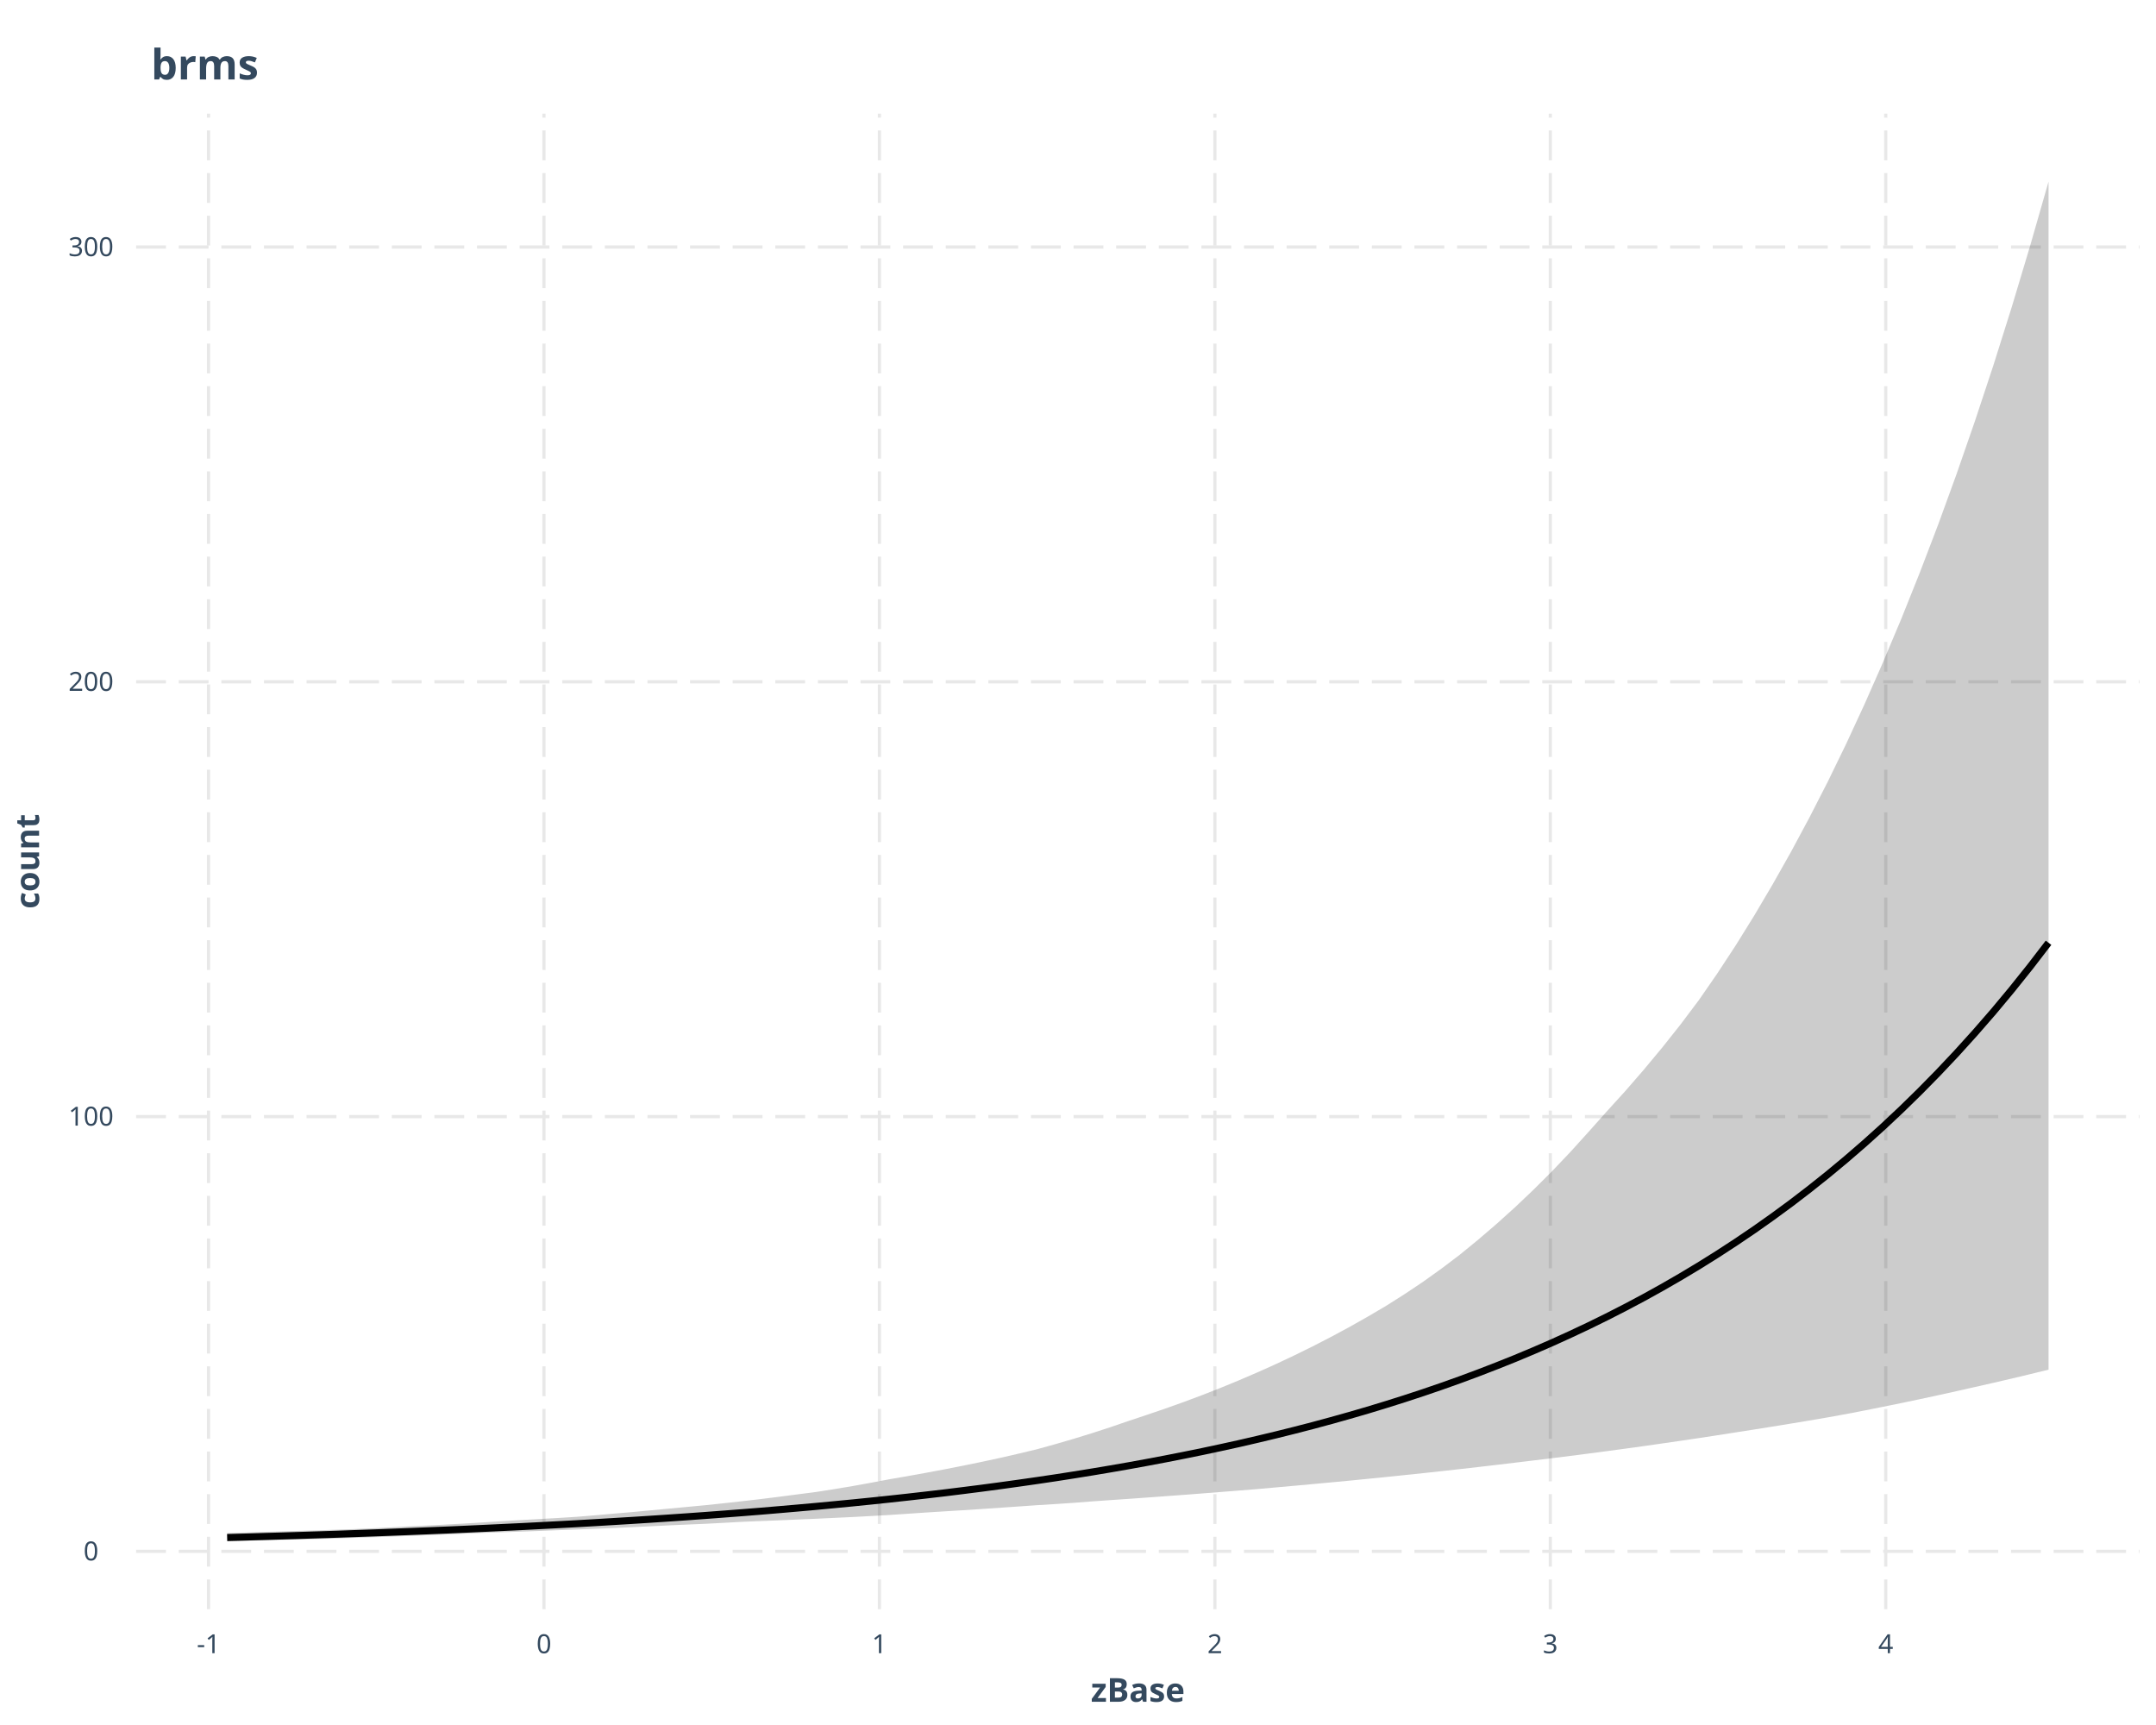
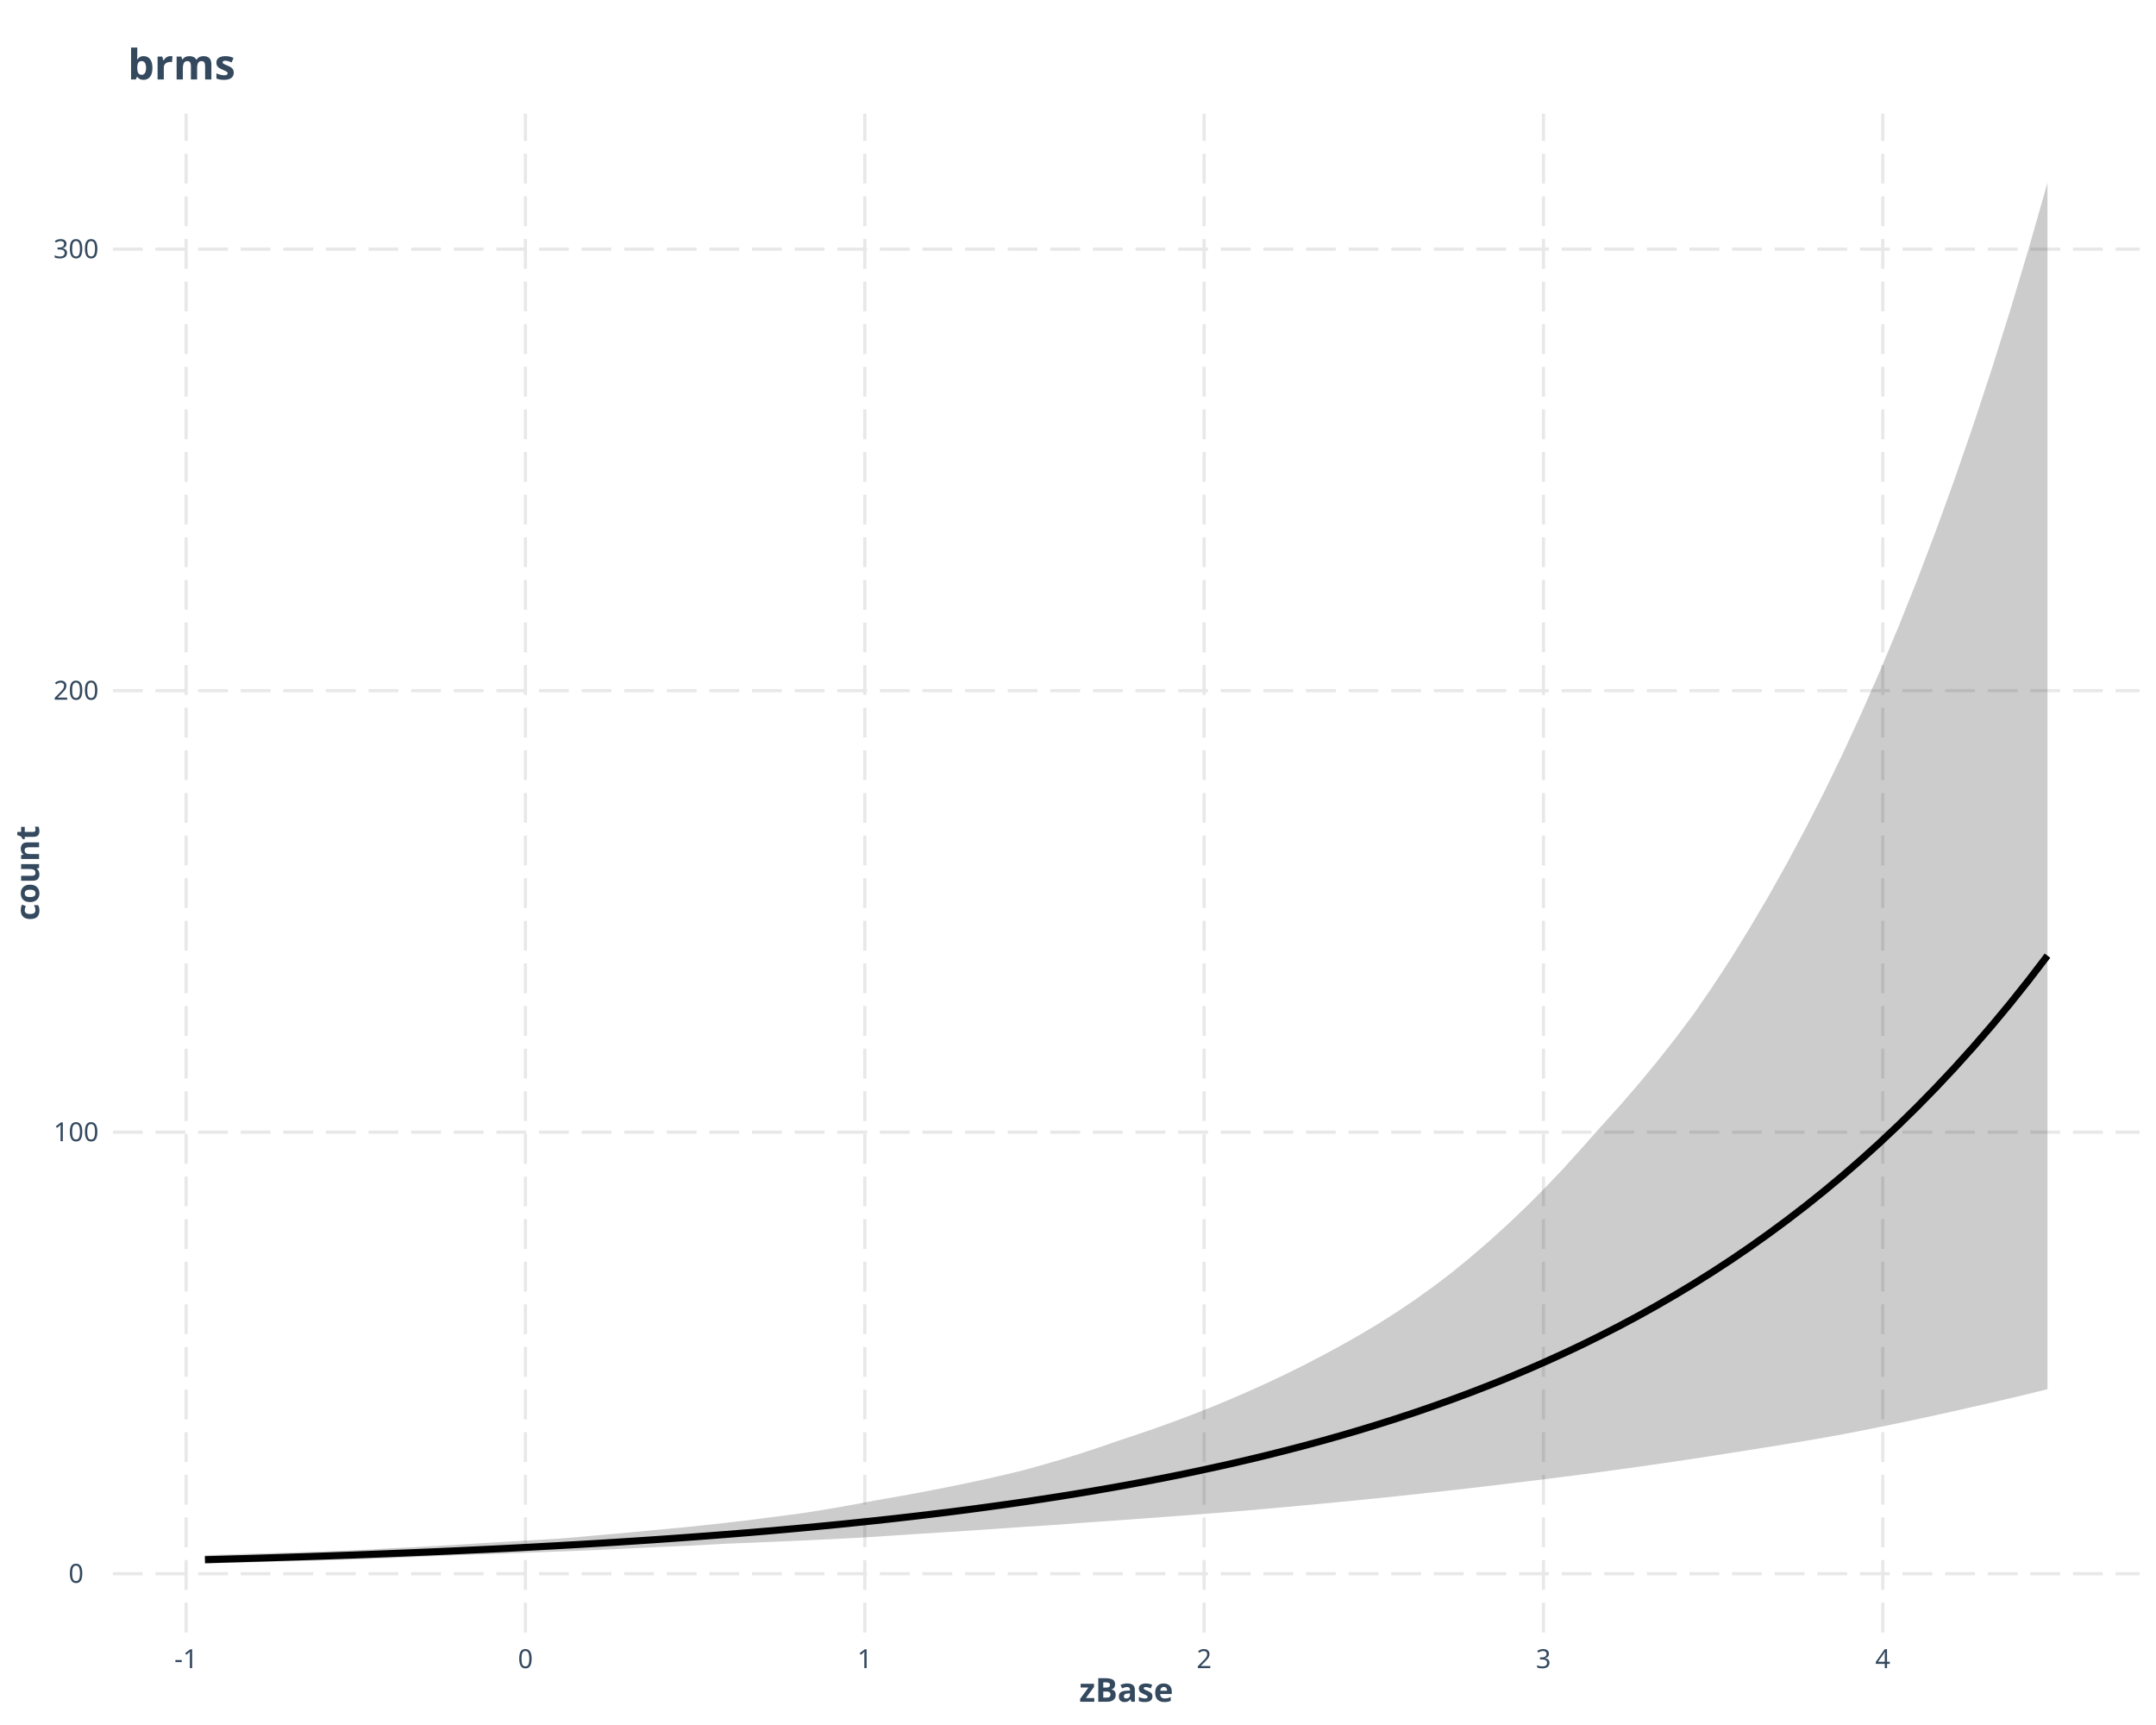
<svg xmlns="http://www.w3.org/2000/svg" class="svglite" data-engine-version="2.0" width="720.00pt" height="576.00pt" viewBox="0 0 720.00 576.00">
  <defs>
    <style type="text/css">
    .svglite line, .svglite polyline, .svglite polygon, .svglite path, .svglite rect, .svglite circle {
      fill: none;
      stroke: #000000;
      stroke-linecap: round;
      stroke-linejoin: round;
      stroke-miterlimit: 10.00;
    }
  </style>
  </defs>
  <rect width="100%" height="100%" style="stroke: none; fill: #FFFFFF;" />
  <defs>
    <clipPath id="cpMC4wMHw3MjAuMDB8MC4wMHw1NzYuMDA=">
      <rect x="0.00" y="0.00" width="720.00" height="576.00" />
    </clipPath>
  </defs>
  <g clip-path="url(#cpMC4wMHw3MjAuMDB8MC4wMHw1NzYuMDA=)">
    <rect x="0.00" y="0.00" width="720.00" height="576.00" style="stroke-width: 1.07; stroke: #FFFFFF; fill: #FFFFFF;" />
  </g>
  <defs>
-     <clipPath id="cpNDUuNDZ8NzE0LjUyfDM3Ljk1fDUzNy4zNA==">
-       <rect x="45.46" y="37.95" width="669.06" height="499.40" />
+     <clipPath id="cpMzcuNjl8NzE0LjUyfDM3Ljk1fDU0NS4xMQ==">
+       <rect x="37.69" y="37.95" width="676.83" height="507.17" />
    </clipPath>
  </defs>
-   <g clip-path="url(#cpNDUuNDZ8NzE0LjUyfDM3Ljk1fDUzNy4zNA==)">
-     <rect x="45.46" y="37.95" width="669.06" height="499.40" style="stroke-width: 0.00; stroke: #FFFFFF; fill: #FFFFFF;" />
-     <polyline points="45.46,518.01 714.52,518.01 " style="stroke-width: 1.07; stroke: #E8E8E8; stroke-dasharray: 9.96,4.27; stroke-linecap: butt;" />
-     <polyline points="45.46,372.84 714.52,372.84 " style="stroke-width: 1.07; stroke: #E8E8E8; stroke-dasharray: 9.96,4.27; stroke-linecap: butt;" />
-     <polyline points="45.46,227.66 714.52,227.66 " style="stroke-width: 1.07; stroke: #E8E8E8; stroke-dasharray: 9.96,4.27; stroke-linecap: butt;" />
-     <polyline points="45.46,82.49 714.52,82.49 " style="stroke-width: 1.07; stroke: #E8E8E8; stroke-dasharray: 9.96,4.27; stroke-linecap: butt;" />
-     <polyline points="69.64,537.34 69.64,37.95 " style="stroke-width: 1.07; stroke: #E8E8E8; stroke-dasharray: 9.96,4.27; stroke-linecap: butt;" />
-     <polyline points="181.66,537.34 181.66,37.95 " style="stroke-width: 1.07; stroke: #E8E8E8; stroke-dasharray: 9.96,4.27; stroke-linecap: butt;" />
-     <polyline points="293.68,537.34 293.68,37.95 " style="stroke-width: 1.07; stroke: #E8E8E8; stroke-dasharray: 9.96,4.27; stroke-linecap: butt;" />
-     <polyline points="405.71,537.34 405.71,37.95 " style="stroke-width: 1.07; stroke: #E8E8E8; stroke-dasharray: 9.96,4.27; stroke-linecap: butt;" />
-     <polyline points="517.73,537.34 517.73,37.95 " style="stroke-width: 1.07; stroke: #E8E8E8; stroke-dasharray: 9.96,4.27; stroke-linecap: butt;" />
-     <polyline points="629.75,537.34 629.75,37.95 " style="stroke-width: 1.07; stroke: #E8E8E8; stroke-dasharray: 9.96,4.27; stroke-linecap: butt;" />
-     <polyline points="75.87,513.41 82.01,513.24 88.16,513.06 94.30,512.88 100.45,512.69 106.59,512.49 112.73,512.29 118.88,512.07 125.02,511.85 131.17,511.62 137.31,511.38 143.45,511.13 149.60,510.88 155.74,510.61 161.88,510.33 168.03,510.04 174.17,509.75 180.32,509.43 186.46,509.11 192.60,508.78 198.75,508.43 204.89,508.06 211.03,507.69 217.18,507.30 223.32,506.89 229.47,506.47 235.61,506.03 241.75,505.57 247.90,505.10 254.04,504.61 260.19,504.09 266.33,503.56 272.47,503.01 278.62,502.43 284.76,501.84 290.90,501.22 297.05,500.57 303.19,499.90 309.34,499.20 315.48,498.48 321.62,497.72 327.77,496.94 333.91,496.12 340.05,495.27 346.20,494.39 352.34,493.48 358.49,492.52 364.63,491.53 370.77,490.50 376.92,489.43 383.06,488.31 389.21,487.15 395.35,485.94 401.49,484.69 407.64,483.38 413.78,482.03 419.92,480.61 426.07,479.14 432.21,477.61 438.36,476.02 444.50,474.36 450.64,472.64 456.79,470.85 462.93,468.98 469.08,467.04 475.22,465.02 481.36,462.92 487.51,460.73 493.65,458.45 499.79,456.08 505.94,453.62 512.08,451.05 518.23,448.38 524.37,445.59 530.51,442.70 536.66,439.68 542.80,436.54 548.94,433.28 555.09,429.87 561.23,426.33 567.38,422.64 573.52,418.80 579.66,414.80 585.81,410.64 591.95,406.30 598.10,401.79 604.24,397.08 610.38,392.19 616.53,387.08 622.67,381.77 628.81,376.24 634.96,370.47 641.10,364.47 647.25,358.21 653.39,351.70 659.53,344.91 665.68,337.84 671.82,330.47 677.96,322.80 684.11,314.80 " style="stroke-width: 2.35; stroke-linecap: butt;" />
-     <polygon points="75.87,511.91 82.01,511.72 88.16,511.52 94.30,511.34 100.45,511.16 106.59,510.98 112.73,510.78 118.88,510.55 125.02,510.30 131.17,509.99 137.31,509.64 143.45,509.36 149.60,509.03 155.74,508.69 161.88,508.31 168.03,507.92 174.17,507.56 180.32,507.21 186.46,506.87 192.60,506.48 198.75,505.98 204.89,505.43 211.03,504.91 217.18,504.33 223.32,503.75 229.47,503.18 235.61,502.60 241.75,501.95 247.90,501.27 254.04,500.56 260.19,499.79 266.33,498.99 272.47,498.20 278.62,497.24 284.76,496.21 290.90,495.10 297.05,493.94 303.19,492.88 309.34,491.77 315.48,490.62 321.62,489.41 327.77,488.15 333.91,486.83 340.05,485.42 346.20,483.95 352.34,482.25 358.49,480.46 364.63,478.57 370.77,476.57 376.92,474.46 383.06,472.42 389.21,470.32 395.35,468.13 401.49,465.83 407.64,463.42 413.78,460.89 419.92,458.25 426.07,455.49 432.21,452.60 438.36,449.57 444.50,446.41 450.64,443.10 456.79,439.63 462.93,436.01 469.08,432.12 475.22,428.01 481.36,423.62 487.51,418.96 493.65,413.94 499.79,408.67 505.94,403.13 512.08,397.30 518.23,391.17 524.37,384.72 530.51,377.94 536.66,371.04 542.80,364.28 548.94,357.20 555.09,349.81 561.23,342.07 567.38,333.89 573.52,325.01 579.66,315.65 585.81,305.75 591.95,295.35 598.10,284.46 604.24,273.02 610.38,261.03 616.53,248.39 622.67,235.12 628.81,221.20 634.96,206.59 641.10,191.26 647.25,175.18 653.39,158.31 659.53,140.61 665.68,122.03 671.82,102.55 677.96,82.10 684.11,60.65 684.11,457.35 677.96,458.85 671.82,460.32 665.68,461.75 659.53,463.14 653.39,464.53 647.25,465.88 641.10,467.21 634.96,468.50 628.81,469.75 622.67,470.98 616.53,472.17 610.38,473.28 604.24,474.33 598.10,475.35 591.95,476.35 585.81,477.33 579.66,478.29 573.52,479.25 567.38,480.19 561.23,481.10 555.09,481.99 548.94,482.87 542.80,483.72 536.66,484.55 530.51,485.36 524.37,486.15 518.23,486.92 512.08,487.67 505.94,488.41 499.79,489.14 493.65,489.86 487.51,490.56 481.36,491.24 475.22,491.91 469.08,492.55 462.93,493.19 456.79,493.80 450.64,494.41 444.50,494.99 438.36,495.56 432.21,496.12 426.07,496.67 419.92,497.22 413.78,497.71 407.64,498.20 401.49,498.68 395.35,499.15 389.21,499.60 383.06,500.05 376.92,500.49 370.77,500.91 364.63,501.34 358.49,501.82 352.34,502.23 346.20,502.61 340.05,503.04 333.91,503.46 327.77,503.88 321.62,504.28 315.48,504.66 309.34,505.04 303.19,505.46 297.05,505.87 290.90,506.22 284.76,506.55 278.62,506.84 272.47,507.13 266.33,507.39 260.19,507.66 254.04,507.90 247.90,508.15 241.75,508.49 235.61,508.81 229.47,509.07 223.32,509.34 217.18,509.65 211.03,509.94 204.89,510.23 198.75,510.48 192.60,510.72 186.46,510.95 180.32,511.19 174.17,511.42 168.03,511.62 161.88,511.82 155.74,512.07 149.60,512.34 143.45,512.60 137.31,512.85 131.17,513.09 125.02,513.30 118.88,513.49 112.73,513.69 106.59,513.87 100.45,514.02 94.30,514.16 88.16,514.31 82.01,514.48 75.87,514.64 " style="stroke-width: 0.00; stroke: none; stroke-linecap: butt; fill: #000000; fill-opacity: 0.20;" />
-     <polyline points="75.87,511.91 82.01,511.72 88.16,511.52 94.30,511.34 100.45,511.16 106.59,510.98 112.73,510.78 118.88,510.55 125.02,510.30 131.17,509.99 137.31,509.64 143.45,509.36 149.60,509.03 155.74,508.69 161.88,508.31 168.03,507.92 174.17,507.56 180.32,507.21 186.46,506.87 192.60,506.48 198.75,505.98 204.89,505.43 211.03,504.91 217.18,504.33 223.32,503.75 229.47,503.18 235.61,502.60 241.75,501.95 247.90,501.27 254.04,500.56 260.19,499.79 266.33,498.99 272.47,498.20 278.62,497.24 284.76,496.21 290.90,495.10 297.05,493.94 303.19,492.88 309.34,491.77 315.48,490.62 321.62,489.41 327.77,488.15 333.91,486.83 340.05,485.42 346.20,483.95 352.34,482.25 358.49,480.46 364.63,478.57 370.77,476.57 376.92,474.46 383.06,472.42 389.21,470.32 395.35,468.13 401.49,465.83 407.64,463.42 413.78,460.89 419.92,458.25 426.07,455.49 432.21,452.60 438.36,449.57 444.50,446.41 450.64,443.10 456.79,439.63 462.93,436.01 469.08,432.12 475.22,428.01 481.36,423.62 487.51,418.96 493.65,413.94 499.79,408.67 505.94,403.13 512.08,397.30 518.23,391.17 524.37,384.72 530.51,377.94 536.66,371.04 542.80,364.28 548.94,357.20 555.09,349.81 561.23,342.07 567.38,333.89 573.52,325.01 579.66,315.65 585.81,305.75 591.95,295.35 598.10,284.46 604.24,273.02 610.38,261.03 616.53,248.39 622.67,235.12 628.81,221.20 634.96,206.59 641.10,191.26 647.25,175.18 653.39,158.31 659.53,140.61 665.68,122.03 671.82,102.55 677.96,82.10 684.11,60.65 " style="stroke-width: 1.07; stroke: none; stroke-linecap: butt;" />
-     <polyline points="684.11,457.35 677.96,458.85 671.82,460.32 665.68,461.75 659.53,463.14 653.39,464.53 647.25,465.88 641.10,467.21 634.96,468.50 628.81,469.75 622.67,470.98 616.53,472.17 610.38,473.28 604.24,474.33 598.10,475.35 591.95,476.35 585.81,477.33 579.66,478.29 573.52,479.25 567.38,480.19 561.23,481.10 555.09,481.99 548.94,482.87 542.80,483.72 536.66,484.55 530.51,485.36 524.37,486.15 518.23,486.92 512.08,487.67 505.94,488.41 499.79,489.14 493.65,489.86 487.51,490.56 481.36,491.24 475.22,491.91 469.08,492.55 462.93,493.19 456.79,493.80 450.64,494.41 444.50,494.99 438.36,495.56 432.21,496.12 426.07,496.67 419.92,497.22 413.78,497.71 407.64,498.20 401.49,498.68 395.35,499.15 389.21,499.60 383.06,500.05 376.92,500.49 370.77,500.91 364.63,501.34 358.49,501.82 352.34,502.23 346.20,502.61 340.05,503.04 333.91,503.46 327.77,503.88 321.62,504.28 315.48,504.66 309.34,505.04 303.19,505.46 297.05,505.87 290.90,506.22 284.76,506.55 278.62,506.84 272.47,507.13 266.33,507.39 260.19,507.66 254.04,507.90 247.90,508.15 241.75,508.49 235.61,508.81 229.47,509.07 223.32,509.34 217.18,509.65 211.03,509.94 204.89,510.23 198.75,510.48 192.60,510.72 186.46,510.95 180.32,511.19 174.17,511.42 168.03,511.62 161.88,511.82 155.74,512.07 149.60,512.34 143.45,512.60 137.31,512.85 131.17,513.09 125.02,513.30 118.88,513.49 112.73,513.69 106.59,513.87 100.45,514.02 94.30,514.16 88.16,514.31 82.01,514.48 75.87,514.64 " style="stroke-width: 1.07; stroke: none; stroke-linecap: butt;" />
+   <g clip-path="url(#cpMzcuNjl8NzE0LjUyfDM3Ljk1fDU0NS4xMQ==)">
+     <rect x="37.69" y="37.95" width="676.83" height="507.17" style="stroke-width: 0.00; stroke: #FFFFFF; fill: #FFFFFF;" />
+     <polyline points="37.69,525.48 714.52,525.48 " style="stroke-width: 1.07; stroke: #E8E8E8; stroke-dasharray: 9.96,4.27; stroke-linecap: butt;" />
+     <polyline points="37.69,378.05 714.52,378.05 " style="stroke-width: 1.07; stroke: #E8E8E8; stroke-dasharray: 9.96,4.27; stroke-linecap: butt;" />
+     <polyline points="37.69,230.62 714.52,230.62 " style="stroke-width: 1.07; stroke: #E8E8E8; stroke-dasharray: 9.96,4.27; stroke-linecap: butt;" />
+     <polyline points="37.69,83.19 714.52,83.19 " style="stroke-width: 1.07; stroke: #E8E8E8; stroke-dasharray: 9.96,4.27; stroke-linecap: butt;" />
+     <polyline points="62.15,545.11 62.15,37.95 " style="stroke-width: 1.07; stroke: #E8E8E8; stroke-dasharray: 9.96,4.27; stroke-linecap: butt;" />
+     <polyline points="175.47,545.11 175.47,37.95 " style="stroke-width: 1.07; stroke: #E8E8E8; stroke-dasharray: 9.96,4.27; stroke-linecap: butt;" />
+     <polyline points="288.80,545.11 288.80,37.95 " style="stroke-width: 1.07; stroke: #E8E8E8; stroke-dasharray: 9.96,4.27; stroke-linecap: butt;" />
+     <polyline points="402.12,545.11 402.12,37.95 " style="stroke-width: 1.07; stroke: #E8E8E8; stroke-dasharray: 9.96,4.27; stroke-linecap: butt;" />
+     <polyline points="515.44,545.11 515.44,37.95 " style="stroke-width: 1.07; stroke: #E8E8E8; stroke-dasharray: 9.96,4.27; stroke-linecap: butt;" />
+     <polyline points="628.76,545.11 628.76,37.95 " style="stroke-width: 1.07; stroke: #E8E8E8; stroke-dasharray: 9.96,4.27; stroke-linecap: butt;" />
+     <polyline points="68.45,520.81 74.67,520.63 80.88,520.45 87.10,520.27 93.31,520.07 99.53,519.87 105.74,519.67 111.96,519.45 118.17,519.23 124.39,518.99 130.61,518.75 136.82,518.50 143.04,518.24 149.25,517.97 155.47,517.68 161.68,517.39 167.90,517.09 174.11,516.77 180.33,516.44 186.54,516.10 192.76,515.75 198.97,515.38 205.19,515.00 211.40,514.60 217.62,514.19 223.83,513.76 230.05,513.31 236.26,512.85 242.48,512.37 248.69,511.87 254.91,511.35 261.12,510.81 267.34,510.25 273.55,509.66 279.77,509.06 285.98,508.42 292.20,507.77 298.41,507.09 304.63,506.38 310.85,505.64 317.06,504.88 323.28,504.08 329.49,503.25 335.71,502.39 341.92,501.50 348.14,500.56 354.35,499.60 360.57,498.59 366.78,497.54 373.00,496.45 379.21,495.32 385.43,494.14 391.64,492.92 397.86,491.64 404.07,490.31 410.29,488.94 416.50,487.50 422.72,486.01 428.93,484.45 435.15,482.84 441.36,481.16 447.58,479.41 453.79,477.59 460.01,475.69 466.22,473.72 472.44,471.67 478.65,469.53 484.87,467.31 491.09,465.00 497.30,462.59 503.52,460.09 509.73,457.48 515.95,454.76 522.16,451.94 528.38,449.00 534.59,445.93 540.81,442.75 547.02,439.43 553.24,435.97 559.45,432.37 565.67,428.63 571.88,424.73 578.10,420.67 584.31,416.44 590.53,412.03 596.74,407.45 602.96,402.67 609.17,397.70 615.39,392.52 621.60,387.12 627.82,381.50 634.03,375.65 640.25,369.55 646.46,363.20 652.68,356.58 658.89,349.69 665.11,342.51 671.33,335.02 677.54,327.23 683.76,319.11 " style="stroke-width: 2.35; stroke-linecap: butt;" />
+     <polygon points="68.45,519.28 74.67,519.09 80.88,518.89 87.10,518.71 93.31,518.53 99.53,518.34 105.74,518.14 111.96,517.90 118.17,517.65 124.39,517.34 130.61,516.98 136.82,516.70 143.04,516.36 149.25,516.01 155.47,515.63 161.68,515.23 167.90,514.87 174.11,514.52 180.33,514.16 186.54,513.77 192.76,513.27 198.97,512.70 205.19,512.17 211.40,511.59 217.62,511.00 223.83,510.42 230.05,509.83 236.26,509.17 242.48,508.48 248.69,507.76 254.91,506.97 261.12,506.16 267.34,505.36 273.55,504.38 279.77,503.34 285.98,502.22 292.20,501.04 298.41,499.96 304.63,498.84 310.85,497.66 317.06,496.44 323.28,495.16 329.49,493.81 335.71,492.39 341.92,490.89 348.14,489.16 354.35,487.35 360.57,485.43 366.78,483.39 373.00,481.25 379.21,479.18 385.43,477.05 391.64,474.82 397.86,472.49 404.07,470.04 410.29,467.47 416.50,464.79 422.72,461.99 428.93,459.05 435.15,455.98 441.36,452.76 447.58,449.40 453.79,445.88 460.01,442.20 466.22,438.26 472.44,434.08 478.65,429.62 484.87,424.89 491.09,419.79 497.30,414.44 503.52,408.81 509.73,402.89 515.95,396.66 522.16,390.12 528.38,383.23 534.59,376.22 540.81,369.35 547.02,362.17 553.24,354.66 559.45,346.80 565.67,338.49 571.88,329.48 578.10,319.97 584.31,309.91 590.53,299.36 596.74,288.29 602.96,276.68 609.17,264.50 615.39,251.66 621.60,238.19 627.82,224.05 634.03,209.22 640.25,193.65 646.46,177.32 652.68,160.18 658.89,142.21 665.11,123.34 671.33,103.55 677.54,82.79 683.76,61.00 683.76,463.87 677.54,465.40 671.33,466.89 665.11,468.34 658.89,469.76 652.68,471.16 646.46,472.54 640.25,473.89 634.03,475.20 627.82,476.47 621.60,477.72 615.39,478.93 609.17,480.05 602.96,481.12 596.74,482.16 590.53,483.17 584.31,484.16 578.10,485.14 571.88,486.11 565.67,487.07 559.45,488.00 553.24,488.90 547.02,489.79 540.81,490.65 534.59,491.50 528.38,492.32 522.16,493.12 515.95,493.91 509.73,494.67 503.52,495.42 497.30,496.16 491.09,496.89 484.87,497.60 478.65,498.29 472.44,498.97 466.22,499.63 460.01,500.27 453.79,500.90 447.58,501.51 441.36,502.10 435.15,502.68 428.93,503.25 422.72,503.81 416.50,504.36 410.29,504.87 404.07,505.36 397.86,505.85 391.64,506.32 385.43,506.79 379.21,507.24 373.00,507.69 366.78,508.12 360.57,508.55 354.35,509.04 348.14,509.45 341.92,509.84 335.71,510.28 329.49,510.71 323.28,511.13 317.06,511.53 310.85,511.92 304.63,512.31 298.41,512.73 292.20,513.15 285.98,513.51 279.77,513.84 273.55,514.14 267.34,514.43 261.12,514.70 254.91,514.97 248.69,515.22 242.48,515.46 236.26,515.81 230.05,516.14 223.83,516.41 217.62,516.68 211.40,516.98 205.19,517.28 198.97,517.58 192.76,517.84 186.54,518.08 180.33,518.31 174.11,518.55 167.90,518.78 161.68,518.99 155.47,519.19 149.25,519.45 143.04,519.72 136.82,519.98 130.61,520.24 124.39,520.48 118.17,520.70 111.96,520.89 105.74,521.09 99.53,521.28 93.31,521.43 87.10,521.57 80.88,521.73 74.67,521.89 68.45,522.06 " style="stroke-width: 0.00; stroke: none; stroke-linecap: butt; fill: #000000; fill-opacity: 0.20;" />
+     <polyline points="68.45,519.28 74.67,519.09 80.88,518.89 87.10,518.71 93.31,518.53 99.53,518.34 105.74,518.14 111.96,517.90 118.17,517.65 124.39,517.34 130.61,516.98 136.82,516.70 143.04,516.36 149.25,516.01 155.47,515.63 161.68,515.23 167.90,514.87 174.11,514.52 180.33,514.16 186.54,513.77 192.76,513.27 198.97,512.70 205.19,512.17 211.40,511.59 217.62,511.00 223.83,510.42 230.05,509.83 236.26,509.17 242.48,508.48 248.69,507.76 254.91,506.97 261.12,506.16 267.34,505.36 273.55,504.38 279.77,503.34 285.98,502.22 292.20,501.04 298.41,499.96 304.63,498.84 310.85,497.66 317.06,496.44 323.28,495.16 329.49,493.81 335.71,492.39 341.92,490.89 348.14,489.16 354.35,487.35 360.57,485.43 366.78,483.39 373.00,481.25 379.21,479.18 385.43,477.05 391.64,474.82 397.86,472.49 404.07,470.04 410.29,467.47 416.50,464.79 422.72,461.99 428.93,459.05 435.15,455.98 441.36,452.76 447.58,449.40 453.79,445.88 460.01,442.20 466.22,438.26 472.44,434.08 478.65,429.62 484.87,424.89 491.09,419.79 497.30,414.44 503.52,408.81 509.73,402.89 515.95,396.66 522.16,390.12 528.38,383.23 534.59,376.22 540.81,369.35 547.02,362.17 553.24,354.66 559.45,346.80 565.67,338.49 571.88,329.48 578.10,319.97 584.31,309.91 590.53,299.36 596.74,288.29 602.96,276.68 609.17,264.50 615.39,251.66 621.60,238.19 627.82,224.05 634.03,209.22 640.25,193.65 646.46,177.32 652.68,160.18 658.89,142.21 665.11,123.34 671.33,103.55 677.54,82.79 683.76,61.00 " style="stroke-width: 1.07; stroke: none; stroke-linecap: butt;" />
+     <polyline points="683.76,463.87 677.54,465.40 671.33,466.89 665.11,468.34 658.89,469.76 652.68,471.16 646.46,472.54 640.25,473.89 634.03,475.20 627.82,476.47 621.60,477.72 615.39,478.93 609.17,480.05 602.96,481.12 596.74,482.16 590.53,483.17 584.31,484.16 578.10,485.14 571.88,486.11 565.67,487.07 559.45,488.00 553.24,488.90 547.02,489.79 540.81,490.65 534.59,491.50 528.38,492.32 522.16,493.12 515.95,493.91 509.73,494.67 503.52,495.42 497.30,496.16 491.09,496.89 484.87,497.60 478.65,498.29 472.44,498.97 466.22,499.63 460.01,500.27 453.79,500.90 447.58,501.51 441.36,502.10 435.15,502.68 428.93,503.25 422.72,503.81 416.50,504.36 410.29,504.87 404.07,505.36 397.86,505.85 391.64,506.32 385.43,506.79 379.21,507.24 373.00,507.69 366.78,508.12 360.57,508.55 354.35,509.04 348.14,509.45 341.92,509.84 335.71,510.28 329.49,510.71 323.28,511.13 317.06,511.53 310.85,511.92 304.63,512.31 298.41,512.73 292.20,513.15 285.98,513.51 279.77,513.84 273.55,514.14 267.34,514.43 261.12,514.70 254.91,514.97 248.69,515.22 242.48,515.46 236.26,515.81 230.05,516.14 223.83,516.41 217.62,516.68 211.40,516.98 205.19,517.28 198.97,517.58 192.76,517.84 186.54,518.08 180.33,518.31 174.11,518.55 167.90,518.78 161.68,518.99 155.47,519.19 149.25,519.45 143.04,519.72 136.82,519.98 130.61,520.24 124.39,520.48 118.17,520.70 111.96,520.89 105.74,521.09 99.53,521.28 93.31,521.43 87.10,521.57 80.88,521.73 74.67,521.89 68.45,522.06 " style="stroke-width: 1.07; stroke: none; stroke-linecap: butt;" />
  </g>
  <g clip-path="url(#cpMC4wMHw3MjAuMDB8MC4wMHw1NzYuMDA=)">
-     <text x="30.40" y="521.04" text-anchor="middle" style="font-size: 8.80px; fill: #34495E; font-family: sans;" textLength="4.89px" lengthAdjust="spacingAndGlyphs">0</text>
-     <text x="30.40" y="375.86" text-anchor="middle" style="font-size: 8.80px; fill: #34495E; font-family: sans;" textLength="14.68px" lengthAdjust="spacingAndGlyphs">100</text>
-     <text x="30.40" y="230.69" text-anchor="middle" style="font-size: 8.80px; fill: #34495E; font-family: sans;" textLength="14.68px" lengthAdjust="spacingAndGlyphs">200</text>
-     <text x="30.40" y="85.52" text-anchor="middle" style="font-size: 8.80px; fill: #34495E; font-family: sans;" textLength="14.68px" lengthAdjust="spacingAndGlyphs">300</text>
-     <text x="69.64" y="552.03" text-anchor="middle" style="font-size: 8.80px; fill: #34495E; font-family: sans;" textLength="7.82px" lengthAdjust="spacingAndGlyphs">-1</text>
-     <text x="181.66" y="552.03" text-anchor="middle" style="font-size: 8.80px; fill: #34495E; font-family: sans;" textLength="4.89px" lengthAdjust="spacingAndGlyphs">0</text>
-     <text x="293.68" y="552.03" text-anchor="middle" style="font-size: 8.80px; fill: #34495E; font-family: sans;" textLength="4.89px" lengthAdjust="spacingAndGlyphs">1</text>
-     <text x="405.71" y="552.03" text-anchor="middle" style="font-size: 8.80px; fill: #34495E; font-family: sans;" textLength="4.89px" lengthAdjust="spacingAndGlyphs">2</text>
-     <text x="517.73" y="552.03" text-anchor="middle" style="font-size: 8.80px; fill: #34495E; font-family: sans;" textLength="4.89px" lengthAdjust="spacingAndGlyphs">3</text>
-     <text x="629.75" y="552.03" text-anchor="middle" style="font-size: 8.80px; fill: #34495E; font-family: sans;" textLength="4.89px" lengthAdjust="spacingAndGlyphs">4</text>
-     <text x="379.99" y="568.24" text-anchor="middle" style="font-size: 11.00px; font-weight: bold; fill: #34495E; font-family: sans;" textLength="30.58px" lengthAdjust="spacingAndGlyphs">zBase</text>
-     <text transform="translate(13.05,287.64) rotate(-90)" text-anchor="middle" style="font-size: 11.00px; font-weight: bold; fill: #34495E; font-family: sans;" textLength="26.91px" lengthAdjust="spacingAndGlyphs">count</text>
-     <text x="50.44" y="26.53" style="font-size: 14.00px; font-weight: bold; fill: #34495E; font-family: sans;" textLength="31.12px" lengthAdjust="spacingAndGlyphs">brms</text>
+     <text x="25.41" y="528.51" text-anchor="middle" style="font-size: 8.80px; fill: #34495E; font-family: sans;" textLength="4.89px" lengthAdjust="spacingAndGlyphs">0</text>
+     <text x="25.41" y="381.07" text-anchor="middle" style="font-size: 8.80px; fill: #34495E; font-family: sans;" textLength="14.68px" lengthAdjust="spacingAndGlyphs">100</text>
+     <text x="25.41" y="233.64" text-anchor="middle" style="font-size: 8.80px; fill: #34495E; font-family: sans;" textLength="14.68px" lengthAdjust="spacingAndGlyphs">200</text>
+     <text x="25.41" y="86.21" text-anchor="middle" style="font-size: 8.80px; fill: #34495E; font-family: sans;" textLength="14.68px" lengthAdjust="spacingAndGlyphs">300</text>
+     <text x="62.15" y="557.01" text-anchor="middle" style="font-size: 8.80px; fill: #34495E; font-family: sans;" textLength="7.82px" lengthAdjust="spacingAndGlyphs">-1</text>
+     <text x="175.47" y="557.01" text-anchor="middle" style="font-size: 8.80px; fill: #34495E; font-family: sans;" textLength="4.89px" lengthAdjust="spacingAndGlyphs">0</text>
+     <text x="288.80" y="557.01" text-anchor="middle" style="font-size: 8.80px; fill: #34495E; font-family: sans;" textLength="4.89px" lengthAdjust="spacingAndGlyphs">1</text>
+     <text x="402.12" y="557.01" text-anchor="middle" style="font-size: 8.80px; fill: #34495E; font-family: sans;" textLength="4.89px" lengthAdjust="spacingAndGlyphs">2</text>
+     <text x="515.44" y="557.01" text-anchor="middle" style="font-size: 8.80px; fill: #34495E; font-family: sans;" textLength="4.89px" lengthAdjust="spacingAndGlyphs">3</text>
+     <text x="628.76" y="557.01" text-anchor="middle" style="font-size: 8.80px; fill: #34495E; font-family: sans;" textLength="4.89px" lengthAdjust="spacingAndGlyphs">4</text>
+     <text x="376.10" y="568.24" text-anchor="middle" style="font-size: 11.00px; font-weight: bold; fill: #34495E; font-family: sans;" textLength="30.58px" lengthAdjust="spacingAndGlyphs">zBase</text>
+     <text transform="translate(13.05,291.53) rotate(-90)" text-anchor="middle" style="font-size: 11.00px; font-weight: bold; fill: #34495E; font-family: sans;" textLength="26.91px" lengthAdjust="spacingAndGlyphs">count</text>
+     <text x="42.67" y="26.53" style="font-size: 14.00px; font-weight: bold; fill: #34495E; font-family: sans;" textLength="31.12px" lengthAdjust="spacingAndGlyphs">brms</text>
  </g>
</svg>
